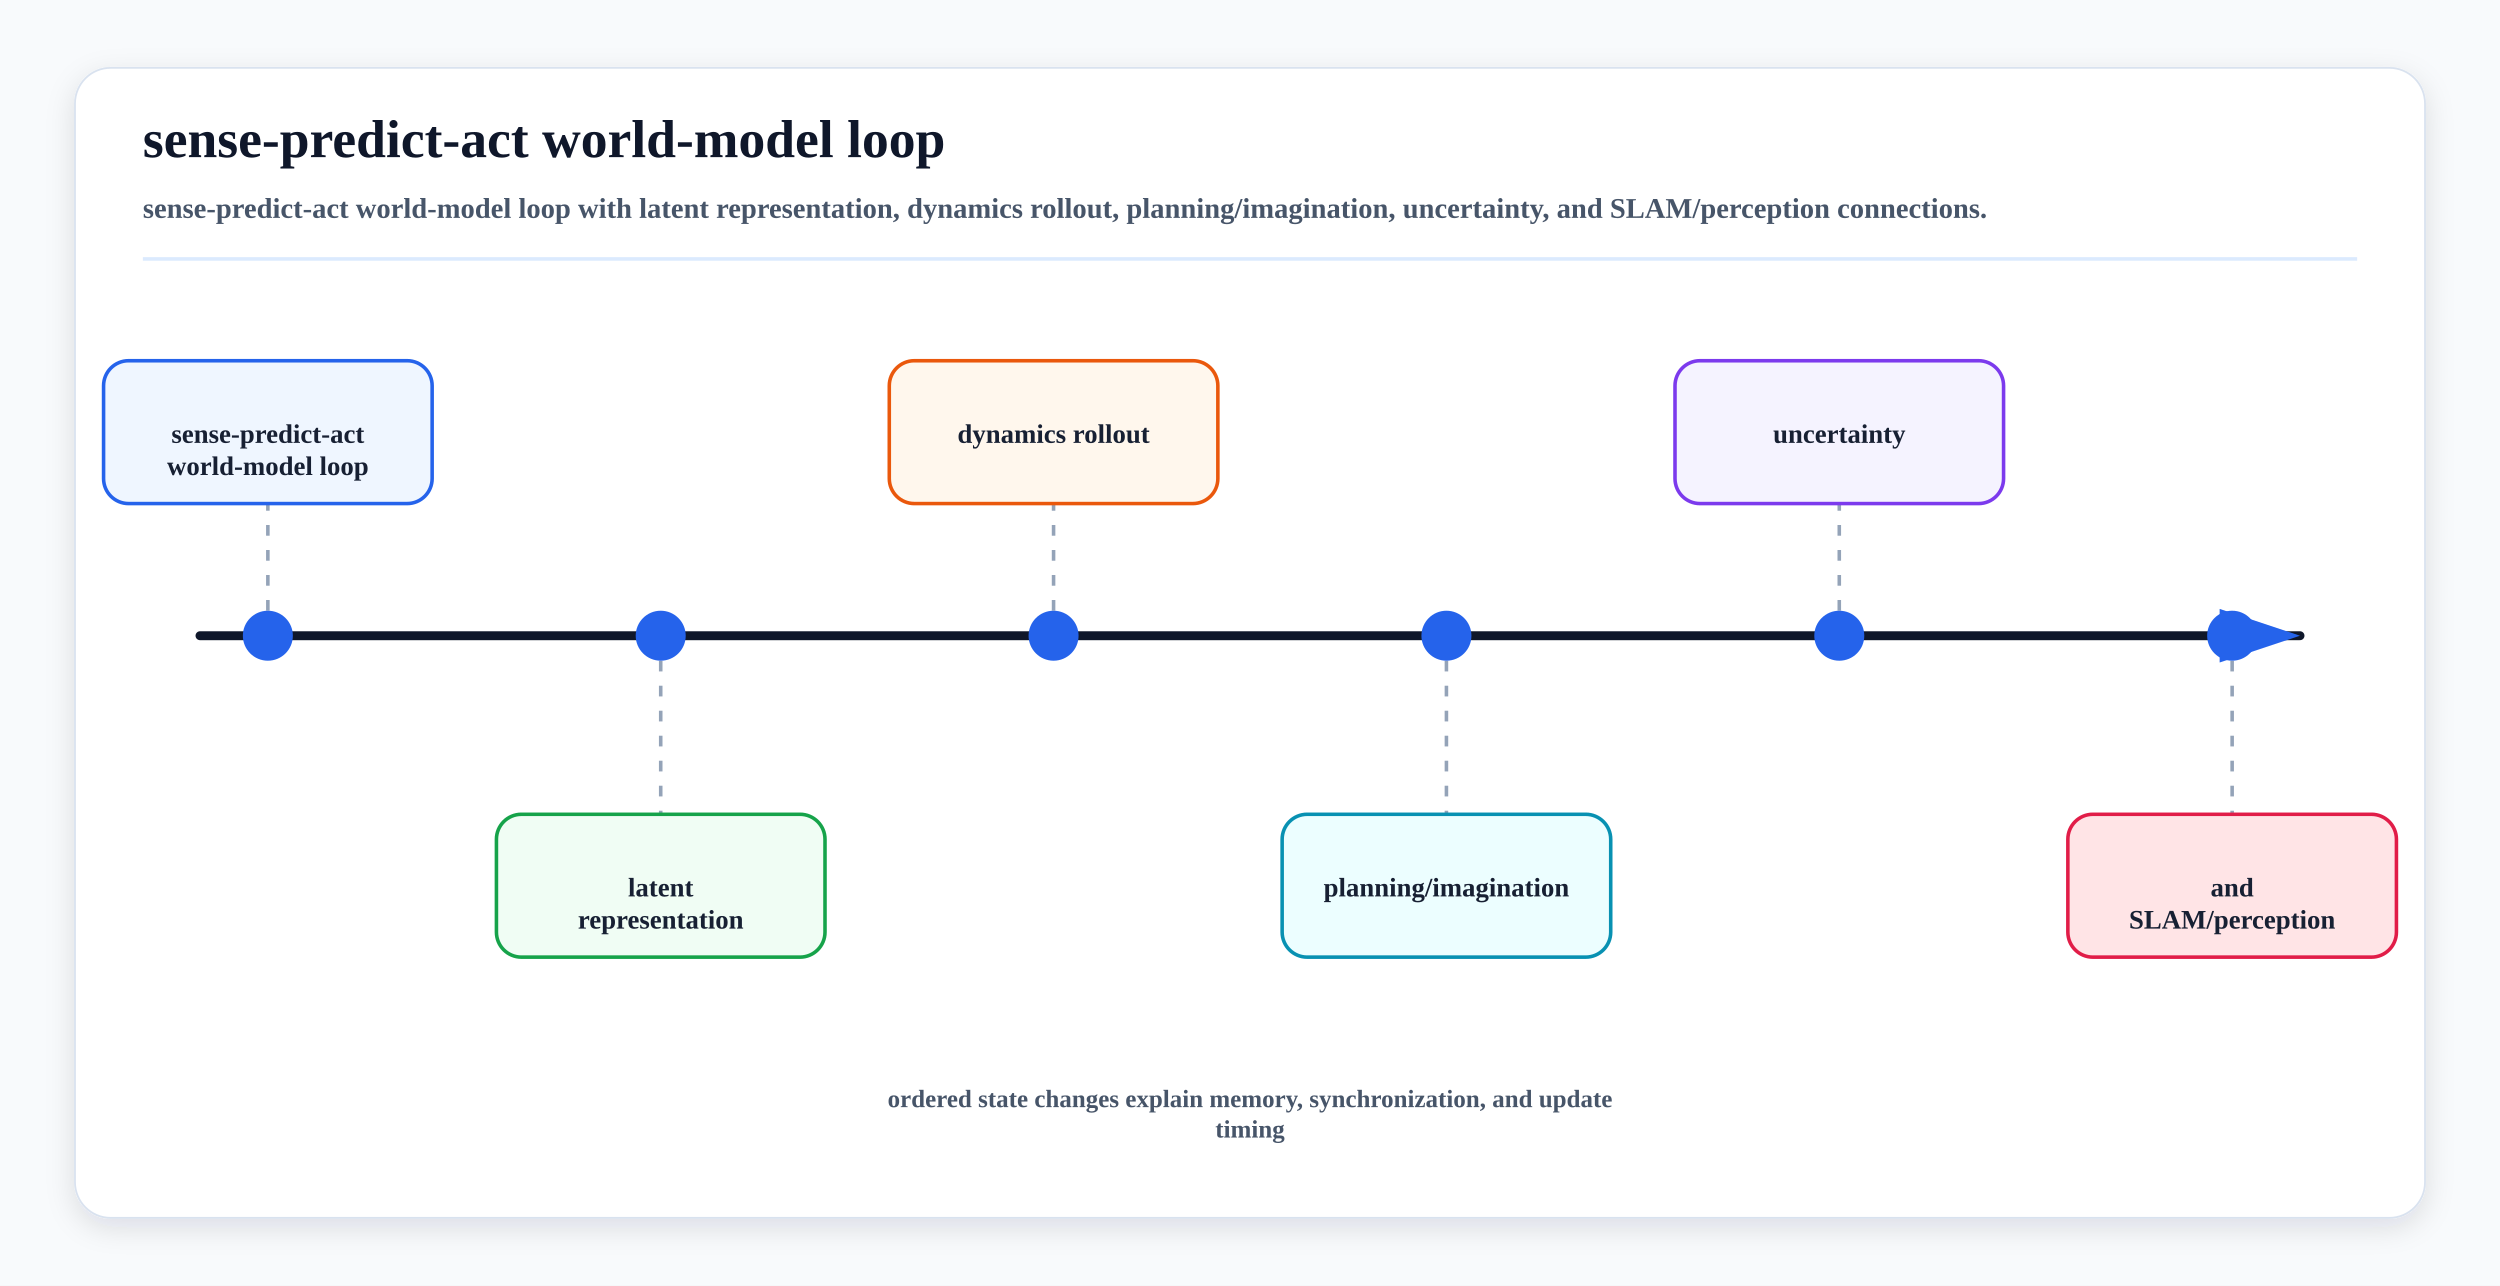
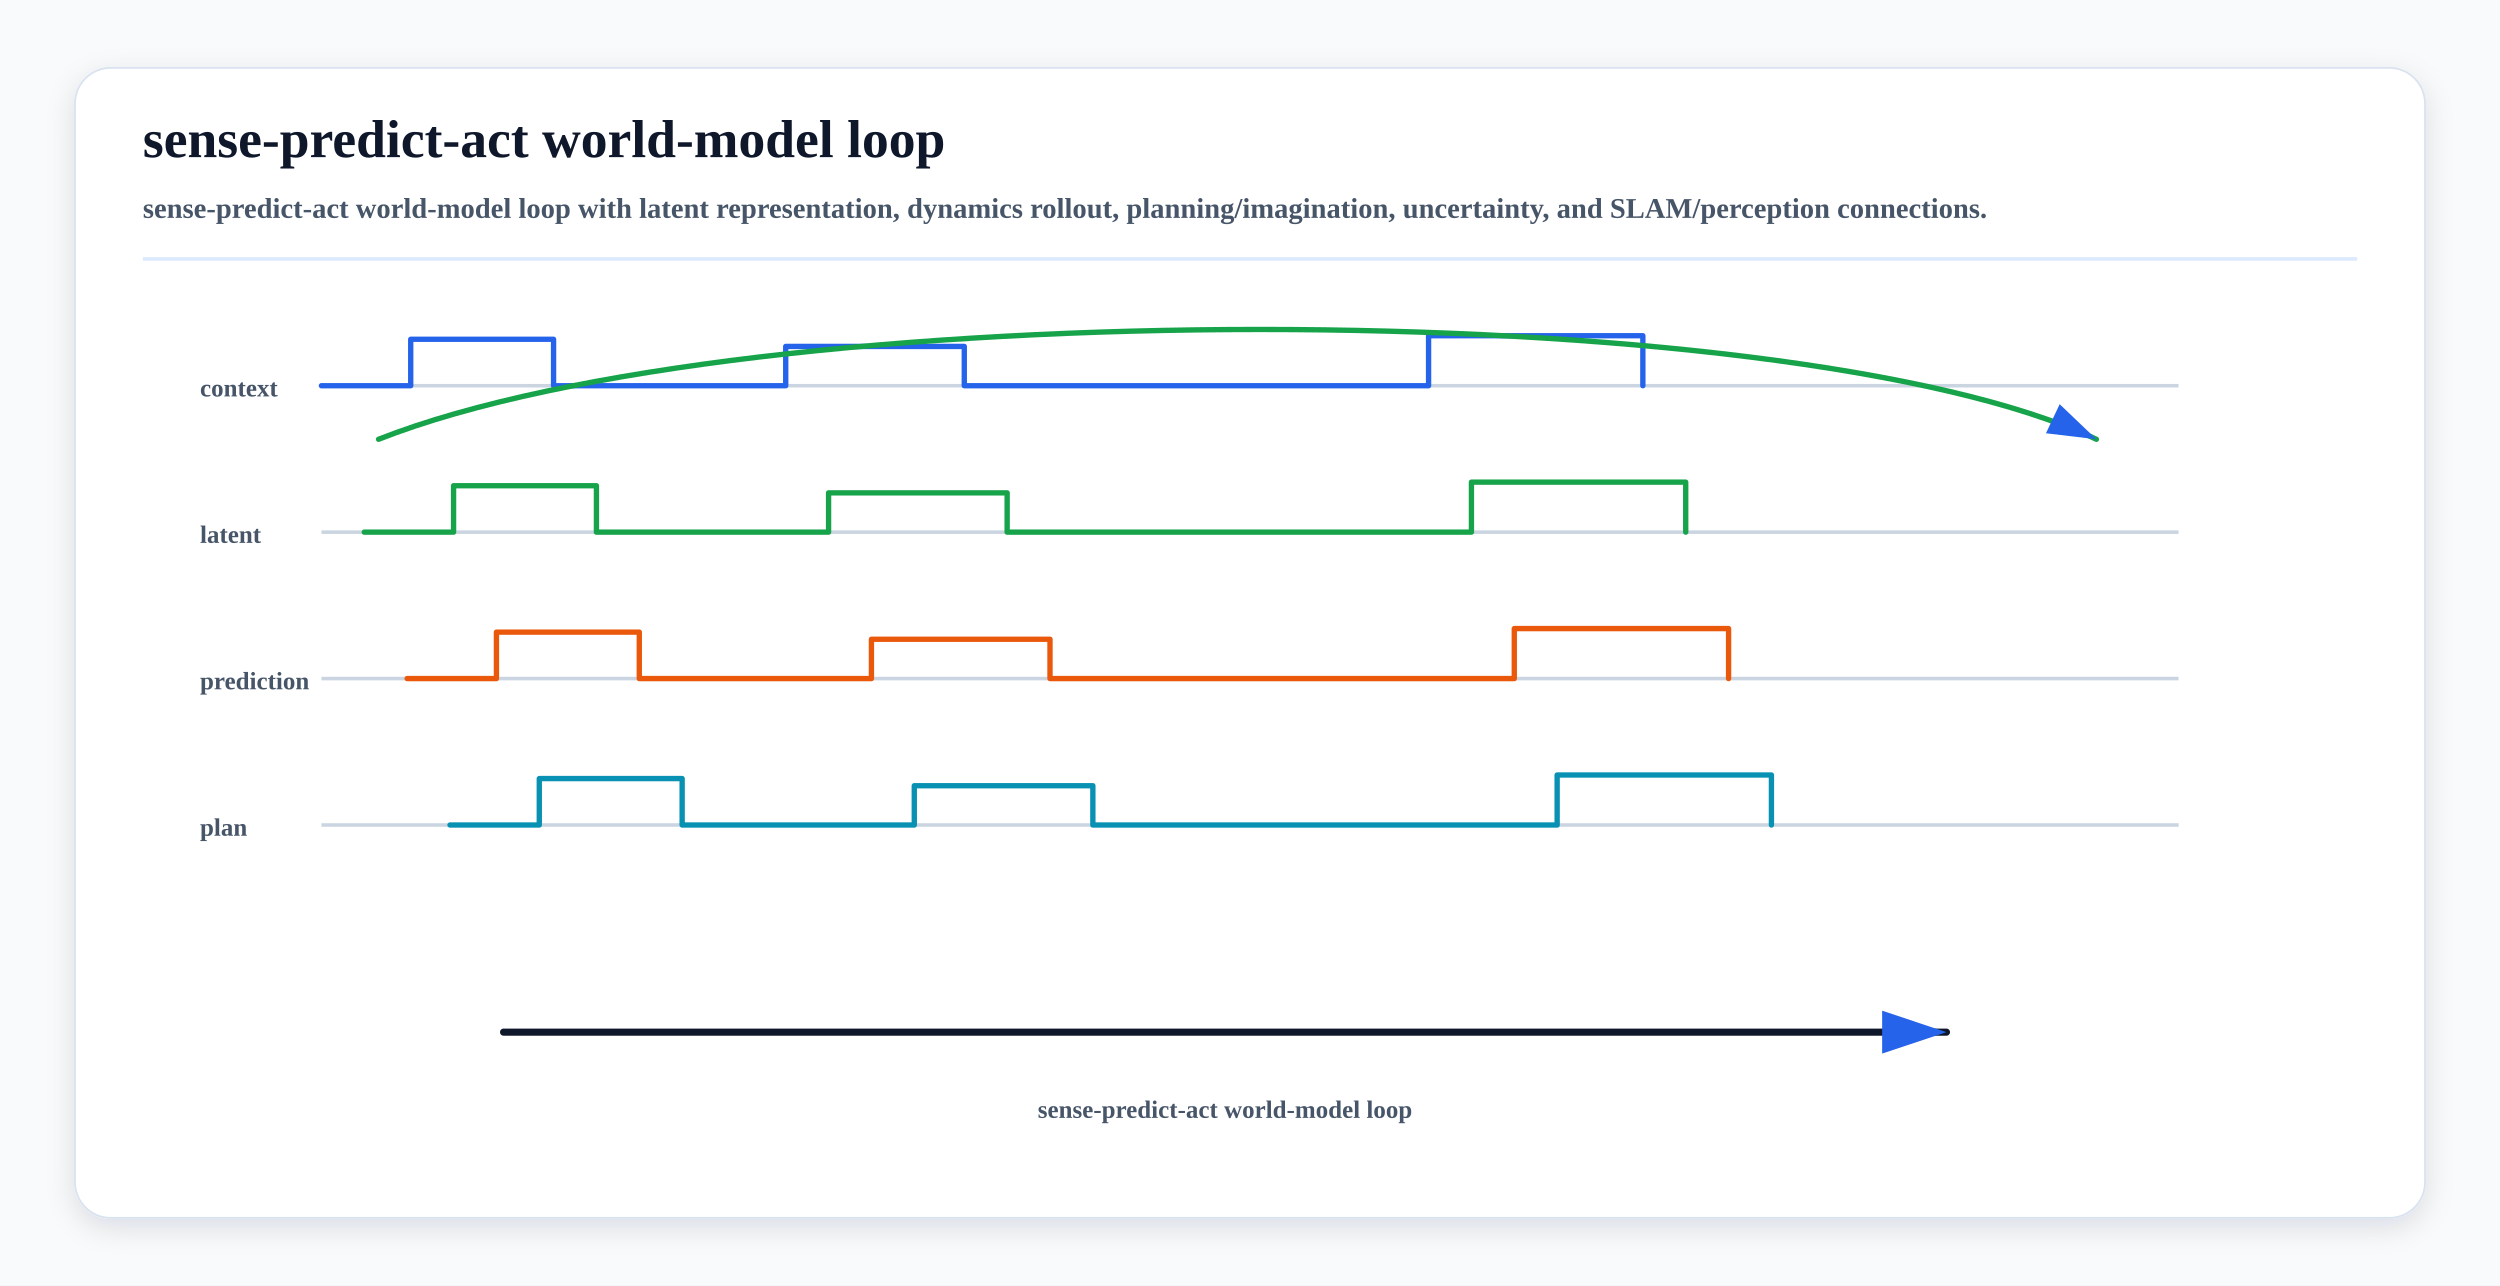
<svg xmlns="http://www.w3.org/2000/svg" width="1400" height="720" viewBox="0 0 1400 720" role="img" aria-labelledby="title desc" data-diagram-kind="world-model-rollout">
  <defs>
    <marker id="arrow" markerWidth="12" markerHeight="12" refX="9" refY="3" orient="auto" markerUnits="strokeWidth">
      <path d="M0,0 L0,6 L9,3 z" fill="#2563eb" />
    </marker>
    <filter id="shadow" x="-10%" y="-10%" width="120%" height="120%">
      <feDropShadow dx="0" dy="5" stdDeviation="8" flood-color="#0f172a" flood-opacity="0.12" />
    </filter>
    <pattern id="grid" width="28" height="28" patternUnits="userSpaceOnUse">
      <path d="M28 0H0V28" fill="none" stroke="#e2e8f0" stroke-width="1" />
    </pattern>
  </defs>
  <rect width="1400" height="720" fill="#f8fafc" />
  <rect x="42" y="38" width="1316" height="644" rx="20" fill="#ffffff" stroke="#d9e2ef" filter="url(#shadow)" />
  <text x="80" y="88" font-size="30" font-weight="800" fill="#0f172a">sense-predict-act world-model loop</text>
  <text x="80" y="122" font-size="16" font-weight="600" fill="#475569">sense-predict-act world-model loop with latent representation, dynamics rollout, planning/imagination, uncertainty, and SLAM/perception connections.</text>
  <rect x="80" y="144" width="1240" height="2" fill="#dbeafe" />
-   <line x1="112" y1="356" x2="1288" y2="356" stroke="#0f172a" stroke-width="5" stroke-linecap="round" marker-end="url(#arrow)" />
-   <line x1="150" y1="356" x2="150" y2="242" stroke="#94a3b8" stroke-width="2" stroke-dasharray="6 8" />
-   <circle cx="150" cy="356" r="14" fill="#2563eb" />
-   <rect x="58" y="202" width="184" height="80" rx="14" fill="#eff6ff" stroke="#2563eb" stroke-width="2" />
-   <text x="150" y="248" text-anchor="middle" font-size="15" font-weight="700" fill="#172033">sense-predict-act</text>
-   <text x="150" y="266" text-anchor="middle" font-size="15" font-weight="700" fill="#172033">world-model loop</text>
-   <line x1="370" y1="356" x2="370" y2="496" stroke="#94a3b8" stroke-width="2" stroke-dasharray="6 8" />
-   <circle cx="370" cy="356" r="14" fill="#2563eb" />
-   <rect x="278" y="456" width="184" height="80" rx="14" fill="#f0fdf4" stroke="#16a34a" stroke-width="2" />
-   <text x="370" y="502" text-anchor="middle" font-size="15" font-weight="700" fill="#172033">latent</text>
-   <text x="370" y="520" text-anchor="middle" font-size="15" font-weight="700" fill="#172033">representation</text>
-   <line x1="590" y1="356" x2="590" y2="242" stroke="#94a3b8" stroke-width="2" stroke-dasharray="6 8" />
-   <circle cx="590" cy="356" r="14" fill="#2563eb" />
-   <rect x="498" y="202" width="184" height="80" rx="14" fill="#fff7ed" stroke="#ea580c" stroke-width="2" />
-   <text x="590" y="248" text-anchor="middle" font-size="15" font-weight="700" fill="#172033">dynamics rollout</text>
-   <line x1="810" y1="356" x2="810" y2="496" stroke="#94a3b8" stroke-width="2" stroke-dasharray="6 8" />
-   <circle cx="810" cy="356" r="14" fill="#2563eb" />
-   <rect x="718" y="456" width="184" height="80" rx="14" fill="#ecfeff" stroke="#0891b2" stroke-width="2" />
-   <text x="810" y="502" text-anchor="middle" font-size="15" font-weight="700" fill="#172033">planning/imagination</text>
-   <line x1="1030" y1="356" x2="1030" y2="242" stroke="#94a3b8" stroke-width="2" stroke-dasharray="6 8" />
-   <circle cx="1030" cy="356" r="14" fill="#2563eb" />
-   <rect x="938" y="202" width="184" height="80" rx="14" fill="#f5f3ff" stroke="#7c3aed" stroke-width="2" />
-   <text x="1030" y="248" text-anchor="middle" font-size="15" font-weight="700" fill="#172033">uncertainty</text>
-   <line x1="1250" y1="356" x2="1250" y2="496" stroke="#94a3b8" stroke-width="2" stroke-dasharray="6 8" />
-   <circle cx="1250" cy="356" r="14" fill="#2563eb" />
-   <rect x="1158" y="456" width="184" height="80" rx="14" fill="#ffe4e6" stroke="#e11d48" stroke-width="2" />
-   <text x="1250" y="502" text-anchor="middle" font-size="15" font-weight="700" fill="#172033">and</text>
-   <text x="1250" y="520" text-anchor="middle" font-size="15" font-weight="700" fill="#172033">SLAM/perception</text>
-   <text x="700" y="620" text-anchor="middle" font-size="14" font-weight="600" fill="#475569">ordered state changes explain memory, synchronization, and update</text>
-   <text x="700" y="637" text-anchor="middle" font-size="14" font-weight="600" fill="#475569">timing</text>
+   <text x="112" y="222" text-anchor="start" font-size="14" font-weight="600" fill="#475569">context</text>
+   <line x1="180" y1="216" x2="1220" y2="216" stroke="#cbd5e1" stroke-width="2" />
+   <polyline points="180,216 230,216 230,190 310,190 310,216 440,216 440,194 540,194 540,216 800,216 800,188 920,188 920,216" fill="none" stroke="#2563eb" stroke-width="3" stroke-linecap="round" stroke-linejoin="round" />
+   <text x="112" y="304" text-anchor="start" font-size="14" font-weight="600" fill="#475569">latent</text>
+   <line x1="180" y1="298" x2="1220" y2="298" stroke="#cbd5e1" stroke-width="2" />
+   <polyline points="204,298 254,298 254,272 334,272 334,298 464,298 464,276 564,276 564,298 824,298 824,270 944,270 944,298" fill="none" stroke="#16a34a" stroke-width="3" stroke-linecap="round" stroke-linejoin="round" />
+   <text x="112" y="386" text-anchor="start" font-size="14" font-weight="600" fill="#475569">prediction</text>
+   <line x1="180" y1="380" x2="1220" y2="380" stroke="#cbd5e1" stroke-width="2" />
+   <polyline points="228,380 278,380 278,354 358,354 358,380 488,380 488,358 588,358 588,380 848,380 848,352 968,352 968,380" fill="none" stroke="#ea580c" stroke-width="3" stroke-linecap="round" stroke-linejoin="round" />
+   <text x="112" y="468" text-anchor="start" font-size="14" font-weight="600" fill="#475569">plan</text>
+   <line x1="180" y1="462" x2="1220" y2="462" stroke="#cbd5e1" stroke-width="2" />
+   <polyline points="252,462 302,462 302,436 382,436 382,462 512,462 512,440 612,440 612,462 872,462 872,434 992,434 992,462" fill="none" stroke="#0891b2" stroke-width="3" stroke-linecap="round" stroke-linejoin="round" />
+   <line x1="282" y1="578" x2="1090" y2="578" stroke="#0f172a" stroke-width="4" stroke-linecap="round" marker-end="url(#arrow)" />
+   <text x="686" y="626" text-anchor="middle" font-size="14" font-weight="600" fill="#475569">sense-predict-act world-model loop</text>
+   <path d="M212 246 C420 164 1000 164 1174 246" fill="none" stroke="#16a34a" stroke-width="3" stroke-linecap="round" stroke-linejoin="round" marker-end="url(#arrow)" />
</svg>
